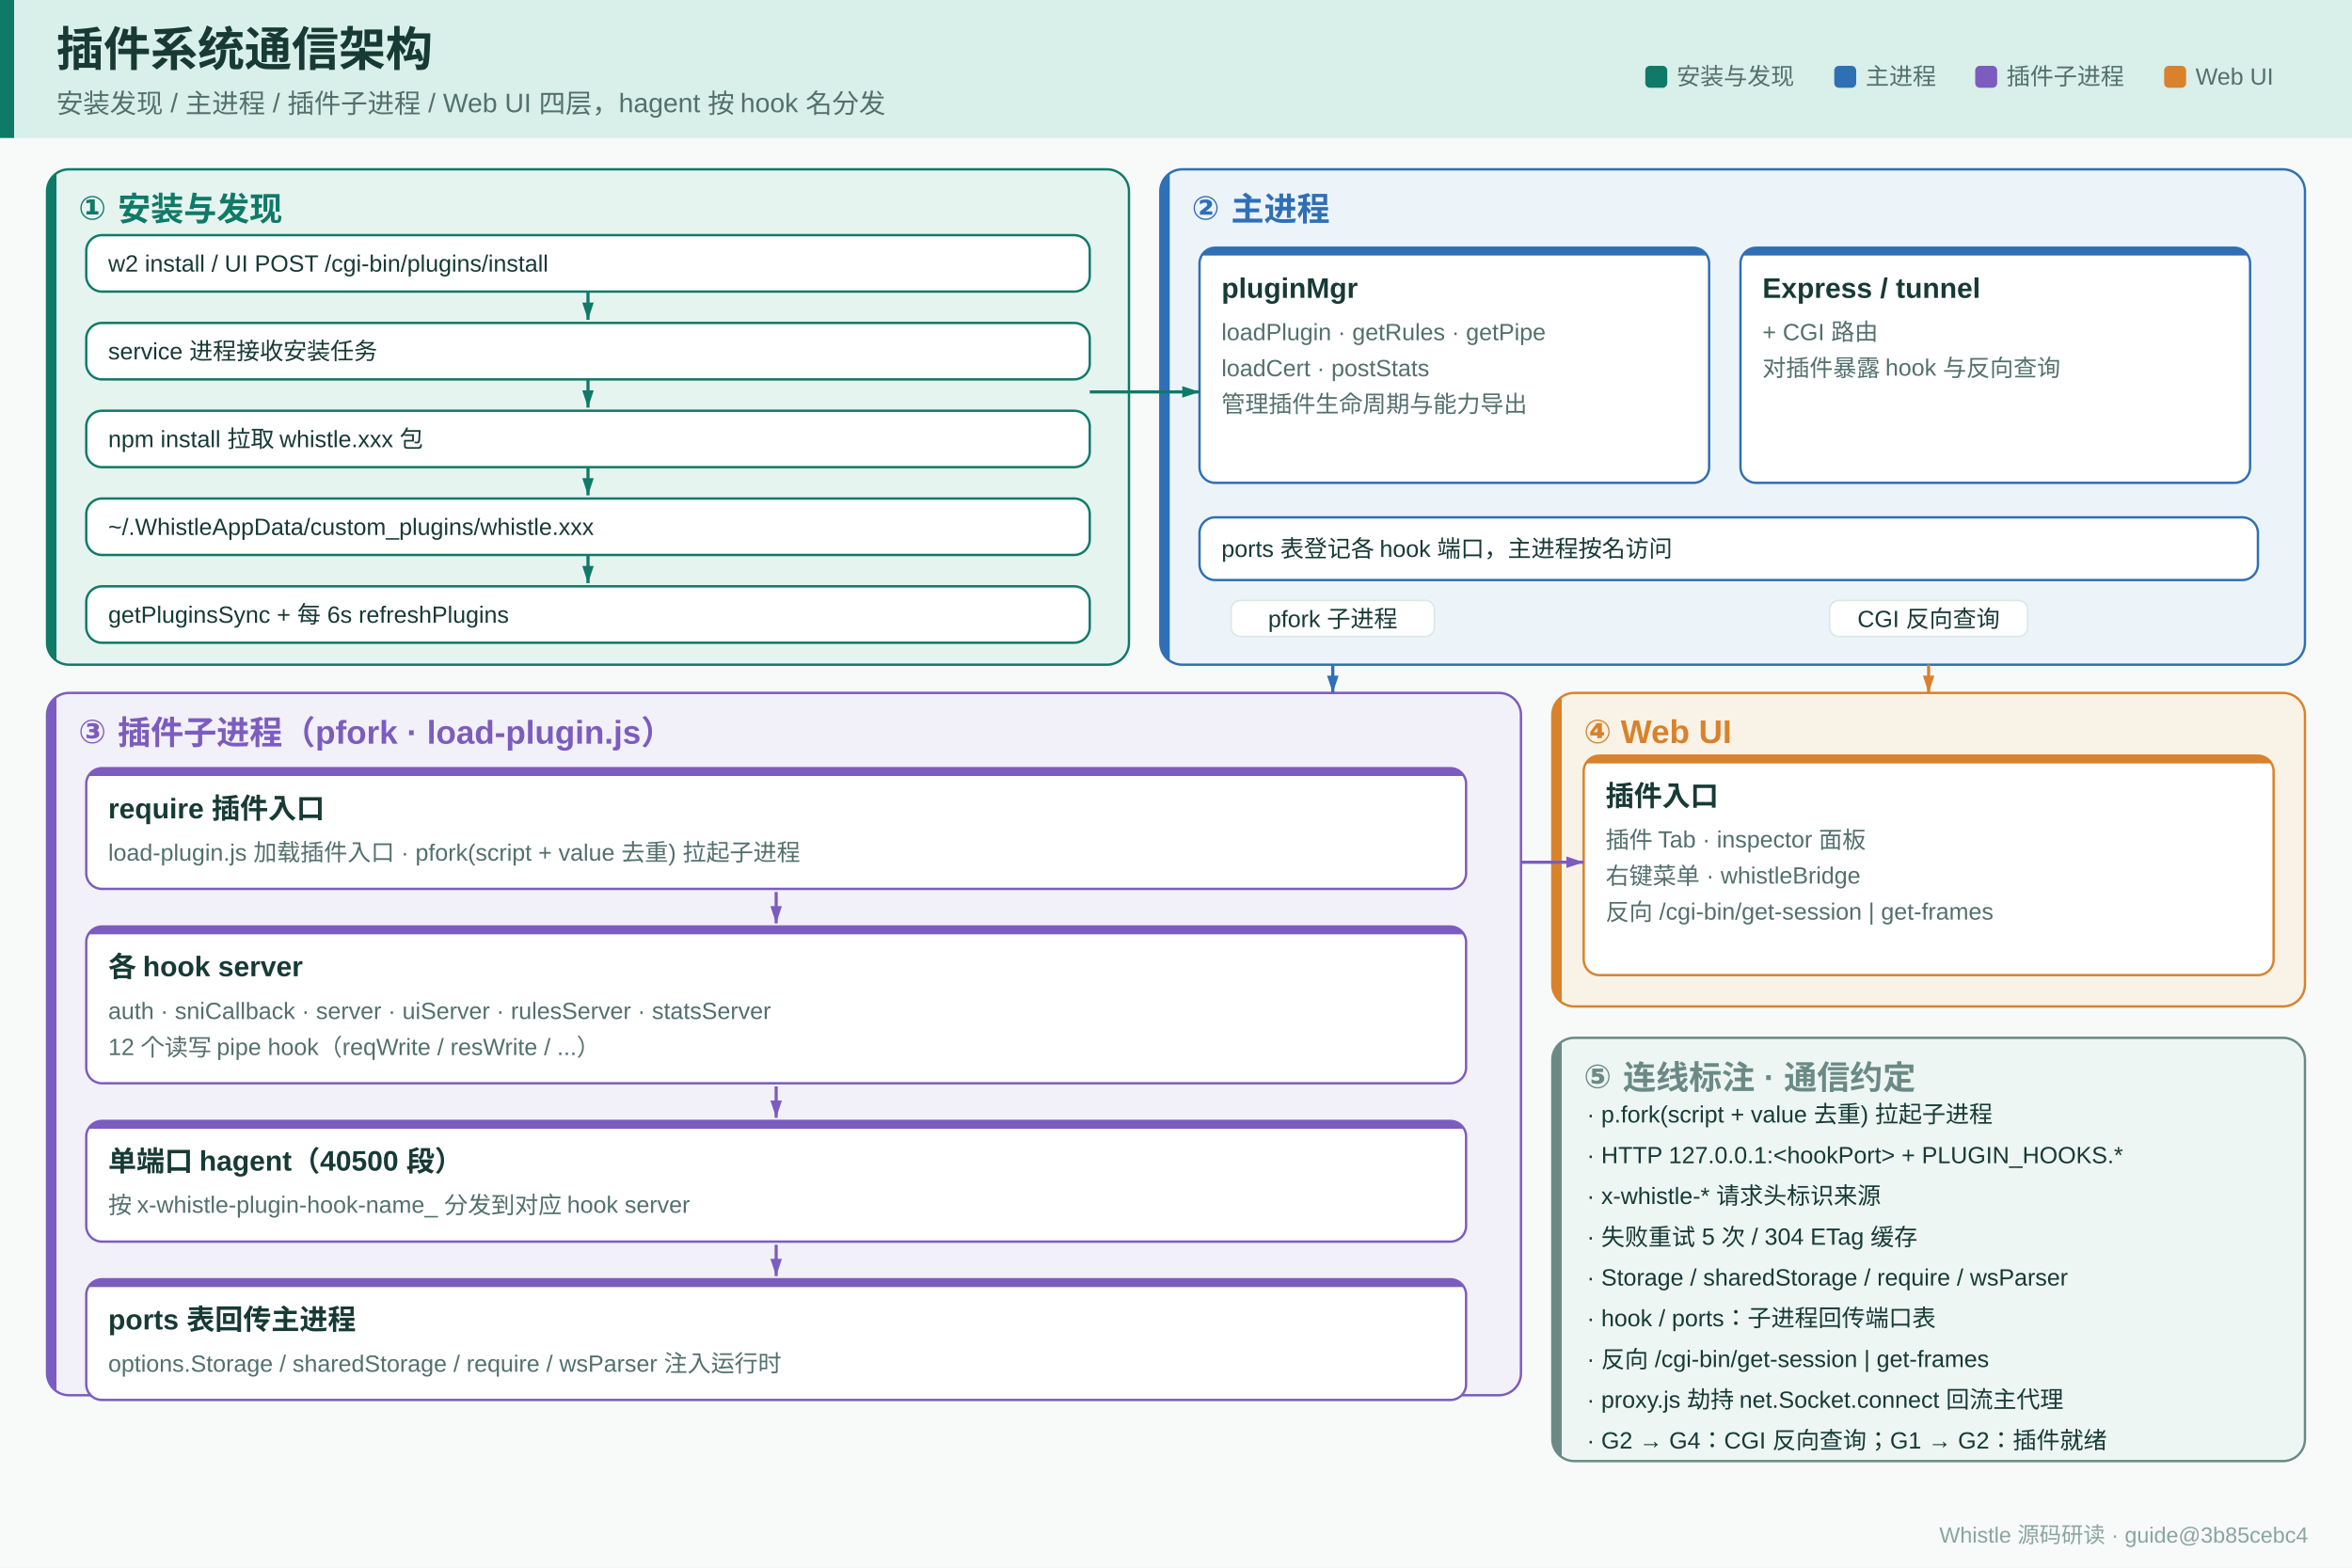
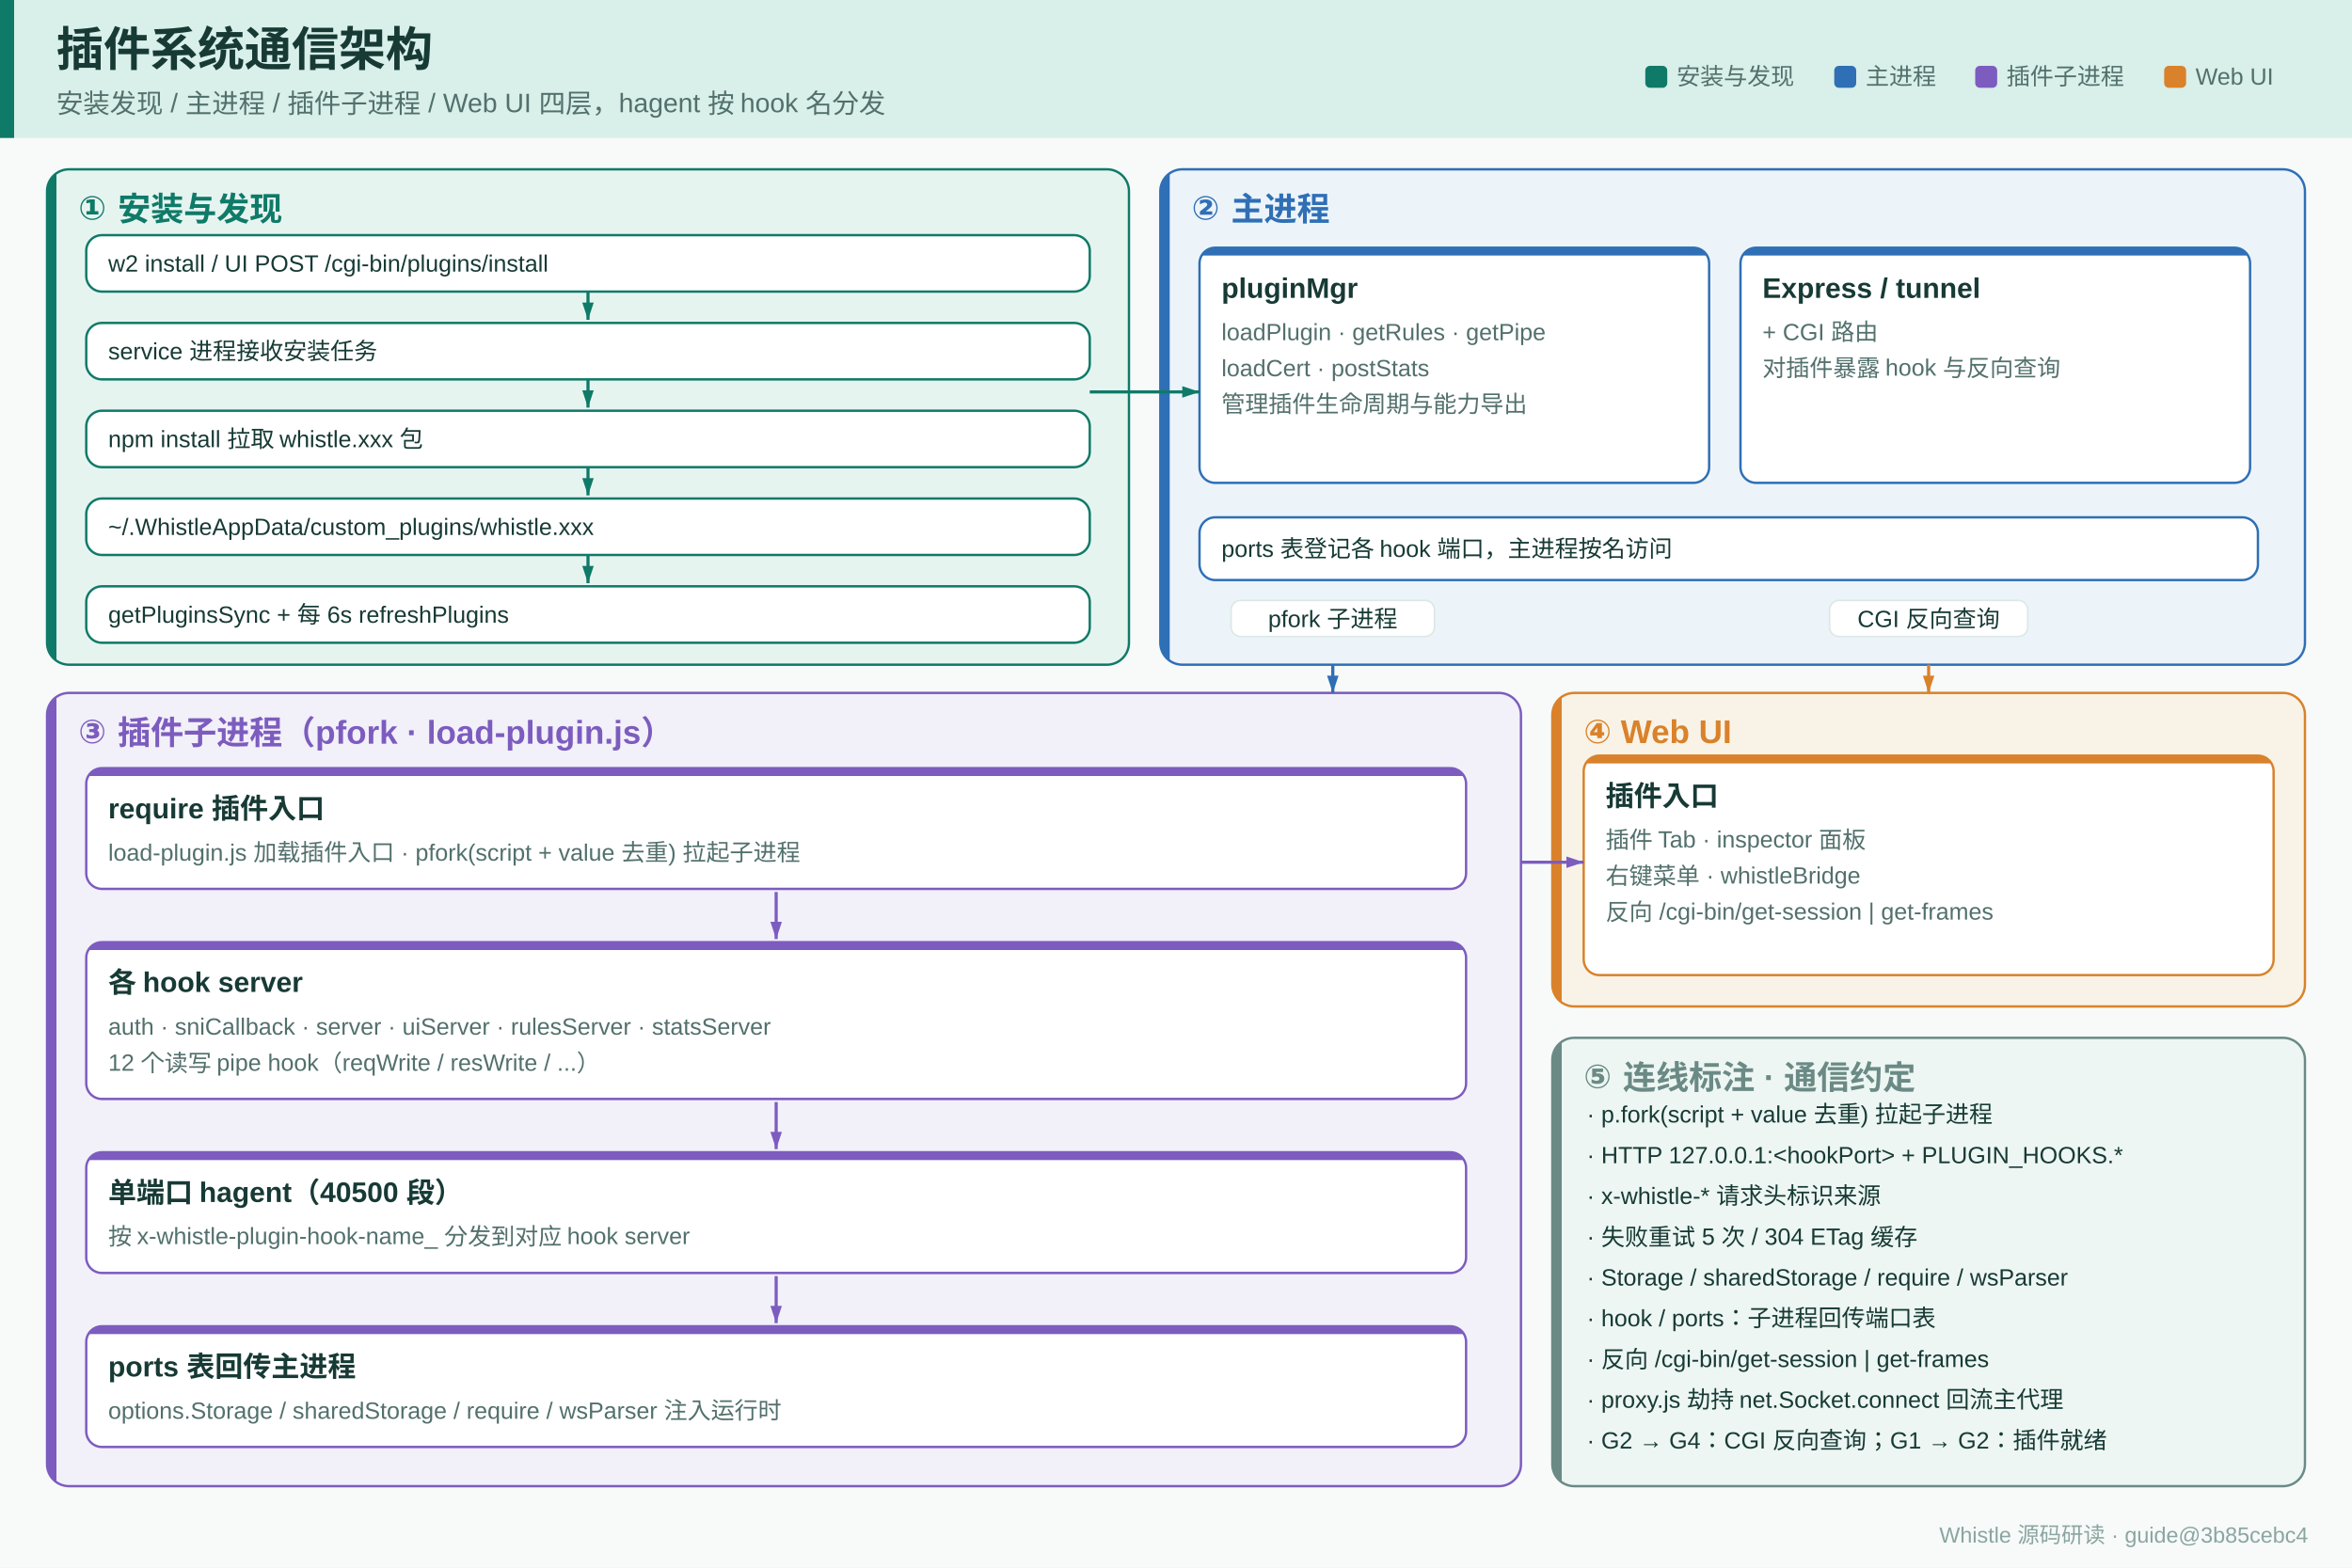
<svg xmlns="http://www.w3.org/2000/svg" width="1500" height="1000" viewBox="0 0 1500 1000">
  <rect width="100%" height="100%" fill="#f7faf9" />
  <defs>
    <marker id="arrow" viewBox="0 0 9 6" markerWidth="11" markerHeight="8" refX="9" refY="3" orient="auto" markerUnits="userSpaceOnUse">
      <path d="M0,0 L0,6 L9,3 z" fill="#52706c" />
    </marker>
    <marker id="arrow-teal" viewBox="0 0 9 6" markerWidth="11" markerHeight="8" refX="9" refY="3" orient="auto" markerUnits="userSpaceOnUse">
      <path d="M0,0 L0,6 L9,3 z" fill="#0f7a68" />
    </marker>
    <marker id="arrow-blue" viewBox="0 0 9 6" markerWidth="11" markerHeight="8" refX="9" refY="3" orient="auto" markerUnits="userSpaceOnUse">
      <path d="M0,0 L0,6 L9,3 z" fill="#2f6fb5" />
    </marker>
    <marker id="arrow-orange" viewBox="0 0 9 6" markerWidth="11" markerHeight="8" refX="9" refY="3" orient="auto" markerUnits="userSpaceOnUse">
      <path d="M0,0 L0,6 L9,3 z" fill="#d9822b" />
    </marker>
    <marker id="arrow-purple" viewBox="0 0 9 6" markerWidth="11" markerHeight="8" refX="9" refY="3" orient="auto" markerUnits="userSpaceOnUse">
      <path d="M0,0 L0,6 L9,3 z" fill="#7c5cbf" />
    </marker>
    <marker id="arrow-red" viewBox="0 0 9 6" markerWidth="11" markerHeight="8" refX="9" refY="3" orient="auto" markerUnits="userSpaceOnUse">
      <path d="M0,0 L0,6 L9,3 z" fill="#c0504d" />
    </marker>
    <marker id="arrow-gray" viewBox="0 0 9 6" markerWidth="11" markerHeight="8" refX="9" refY="3" orient="auto" markerUnits="userSpaceOnUse">
      <path d="M0,0 L0,6 L9,3 z" fill="#6b8a85" />
    </marker>
    <clipPath id="roundClip1">
      <rect x="30" y="108" width="690" height="316" rx="14" />
    </clipPath>
    <clipPath id="roundClip2">
      <rect x="740" y="108" width="730" height="316" rx="14" />
    </clipPath>
    <clipPath id="roundClip3">
      <rect x="765" y="158" width="325" height="150" rx="10" />
    </clipPath>
    <clipPath id="roundClip4">
      <rect x="1110" y="158" width="325" height="150" rx="10" />
    </clipPath>
    <clipPath id="roundClip5">
-       <rect x="30" y="442" width="940" height="448" rx="14" />
+       <rect x="30" y="442" width="940" height="506" rx="14" />
    </clipPath>
    <clipPath id="roundClip6">
      <rect x="55" y="490" width="880" height="77" rx="10" />
    </clipPath>
    <clipPath id="roundClip7">
-       <rect x="55" y="591" width="880" height="100" rx="10" />
+       <rect x="55" y="601" width="880" height="100" rx="10" />
    </clipPath>
    <clipPath id="roundClip8">
-       <rect x="55" y="715" width="880" height="77" rx="10" />
+       <rect x="55" y="735" width="880" height="77" rx="10" />
    </clipPath>
    <clipPath id="roundClip9">
-       <rect x="55" y="816" width="880" height="77" rx="10" />
+       <rect x="55" y="846" width="880" height="77" rx="10" />
    </clipPath>
    <clipPath id="roundClip10">
      <rect x="990" y="442" width="480" height="200" rx="14" />
    </clipPath>
    <clipPath id="roundClip11">
      <rect x="1010" y="482" width="440" height="140" rx="10" />
    </clipPath>
    <clipPath id="roundClip12">
-       <rect x="990" y="662" width="480" height="270" rx="14" />
+       <rect x="990" y="662" width="480" height="286" rx="14" />
    </clipPath>
  </defs>
  <rect x="0" y="0" width="1500" height="88" fill="#d9efe9" />
  <rect x="0" y="0" width="9" height="88" fill="#0f7a68" />
  <text x="36" y="42" font-family="PingFang SC, Microsoft YaHei, Helvetica Neue, Arial, sans-serif" font-size="30" fill="#173a35" text-anchor="start" font-weight="bold">插件系统通信架构</text>
  <text x="36" y="72" font-family="PingFang SC, Microsoft YaHei, Helvetica Neue, Arial, sans-serif" font-size="17" fill="#52706c" text-anchor="start" font-weight="normal">安装发现 / 主进程 / 插件子进程 / Web UI 四层，hagent 按 hook 名分发</text>
  <text x="1472" y="984" font-family="PingFang SC, Microsoft YaHei, Helvetica Neue, Arial, sans-serif" font-size="14" fill="#8aa5a0" text-anchor="end" font-weight="normal">Whistle 源码研读 · guide@3b85cebc4</text>
  <rect x="1049.3" y="42" width="14" height="14" rx="3" fill="#0f7a68" />
  <text x="1069.3" y="54" font-family="PingFang SC, Microsoft YaHei, Helvetica Neue, Arial, sans-serif" font-size="15" fill="#52706c" text-anchor="start" font-weight="normal">安装与发现</text>
  <rect x="1169.8" y="42" width="14" height="14" rx="3" fill="#2f6fb5" />
  <text x="1189.8" y="54" font-family="PingFang SC, Microsoft YaHei, Helvetica Neue, Arial, sans-serif" font-size="15" fill="#52706c" text-anchor="start" font-weight="normal">主进程</text>
  <rect x="1259.7" y="42" width="14" height="14" rx="3" fill="#7c5cbf" />
  <text x="1279.7" y="54" font-family="PingFang SC, Microsoft YaHei, Helvetica Neue, Arial, sans-serif" font-size="15" fill="#52706c" text-anchor="start" font-weight="normal">插件子进程</text>
  <rect x="1380.2" y="42" width="14" height="14" rx="3" fill="#d9822b" />
  <text x="1400.2" y="54" font-family="PingFang SC, Microsoft YaHei, Helvetica Neue, Arial, sans-serif" font-size="15" fill="#52706c" text-anchor="start" font-weight="normal">Web UI</text>
  <rect x="30" y="108" width="690" height="316" rx="14" fill="#d9efe9" stroke="#0f7a68" stroke-width="1.5" fill-opacity="0.55" />
  <rect x="30" y="108" width="6" height="316" rx="0" fill="#0f7a68" clip-path="url(#roundClip1)" />
  <text x="50" y="140" font-family="PingFang SC, Microsoft YaHei, Helvetica Neue, Arial, sans-serif" font-size="21" fill="#0f7a68" text-anchor="start" font-weight="bold">① 安装与发现</text>
  <rect x="55" y="150" width="640" height="36" rx="10" fill="#ffffff" stroke="#0f7a68" stroke-width="1.5" />
  <text x="69" y="173.25" font-family="PingFang SC, Microsoft YaHei, Helvetica Neue, Arial, sans-serif" font-size="15" fill="#173a35" text-anchor="start" font-weight="normal">w2 install / UI POST /cgi-bin/plugins/install</text>
  <line x1="375" y1="186" x2="375" y2="204" stroke="#0f7a68" stroke-width="2" fill="none" marker-end="url(#arrow-teal)" />
  <rect x="55" y="206" width="640" height="36" rx="10" fill="#ffffff" stroke="#0f7a68" stroke-width="1.5" />
  <text x="69" y="229.25" font-family="PingFang SC, Microsoft YaHei, Helvetica Neue, Arial, sans-serif" font-size="15" fill="#173a35" text-anchor="start" font-weight="normal">service 进程接收安装任务</text>
  <line x1="375" y1="242" x2="375" y2="260" stroke="#0f7a68" stroke-width="2" fill="none" marker-end="url(#arrow-teal)" />
  <rect x="55" y="262" width="640" height="36" rx="10" fill="#ffffff" stroke="#0f7a68" stroke-width="1.5" />
  <text x="69" y="285.25" font-family="PingFang SC, Microsoft YaHei, Helvetica Neue, Arial, sans-serif" font-size="15" fill="#173a35" text-anchor="start" font-weight="normal">npm install 拉取 whistle.xxx 包</text>
  <line x1="375" y1="298" x2="375" y2="316" stroke="#0f7a68" stroke-width="2" fill="none" marker-end="url(#arrow-teal)" />
  <rect x="55" y="318" width="640" height="36" rx="10" fill="#ffffff" stroke="#0f7a68" stroke-width="1.5" />
  <text x="69" y="341.25" font-family="PingFang SC, Microsoft YaHei, Helvetica Neue, Arial, sans-serif" font-size="15" fill="#173a35" text-anchor="start" font-weight="normal">~/.WhistleAppData/custom_plugins/whistle.xxx</text>
  <line x1="375" y1="354" x2="375" y2="372" stroke="#0f7a68" stroke-width="2" fill="none" marker-end="url(#arrow-teal)" />
  <rect x="55" y="374" width="640" height="36" rx="10" fill="#ffffff" stroke="#0f7a68" stroke-width="1.5" />
  <text x="69" y="397.25" font-family="PingFang SC, Microsoft YaHei, Helvetica Neue, Arial, sans-serif" font-size="15" fill="#173a35" text-anchor="start" font-weight="normal">getPluginsSync + 每 6s refreshPlugins</text>
  <rect x="740" y="108" width="730" height="316" rx="14" fill="#e4eefb" stroke="#2f6fb5" stroke-width="1.5" fill-opacity="0.55" />
  <rect x="740" y="108" width="6" height="316" rx="0" fill="#2f6fb5" clip-path="url(#roundClip2)" />
  <text x="760" y="140" font-family="PingFang SC, Microsoft YaHei, Helvetica Neue, Arial, sans-serif" font-size="21" fill="#2f6fb5" text-anchor="start" font-weight="bold">② 主进程</text>
  <rect x="765" y="158" width="325" height="150" rx="10" fill="#ffffff" stroke="#2f6fb5" stroke-width="1.5" />
  <rect x="765" y="158" width="325" height="5" rx="0" fill="#2f6fb5" clip-path="url(#roundClip3)" />
  <text x="779" y="190" font-family="PingFang SC, Microsoft YaHei, Helvetica Neue, Arial, sans-serif" font-size="18" fill="#173a35" text-anchor="start" font-weight="bold">pluginMgr</text>
  <text x="779" y="217" font-family="PingFang SC, Microsoft YaHei, Helvetica Neue, Arial, sans-serif" font-size="15" fill="#52706c" text-anchor="start" font-weight="normal">loadPlugin · getRules · getPipe</text>
  <text x="779" y="240" font-family="PingFang SC, Microsoft YaHei, Helvetica Neue, Arial, sans-serif" font-size="15" fill="#52706c" text-anchor="start" font-weight="normal">loadCert · postStats</text>
  <text x="779" y="263" font-family="PingFang SC, Microsoft YaHei, Helvetica Neue, Arial, sans-serif" font-size="15" fill="#52706c" text-anchor="start" font-weight="normal">管理插件生命周期与能力导出</text>
  <rect x="1110" y="158" width="325" height="150" rx="10" fill="#ffffff" stroke="#2f6fb5" stroke-width="1.5" />
  <rect x="1110" y="158" width="325" height="5" rx="0" fill="#2f6fb5" clip-path="url(#roundClip4)" />
  <text x="1124" y="190" font-family="PingFang SC, Microsoft YaHei, Helvetica Neue, Arial, sans-serif" font-size="18" fill="#173a35" text-anchor="start" font-weight="bold">Express / tunnel</text>
  <text x="1124" y="217" font-family="PingFang SC, Microsoft YaHei, Helvetica Neue, Arial, sans-serif" font-size="15" fill="#52706c" text-anchor="start" font-weight="normal">+ CGI 路由</text>
  <text x="1124" y="240" font-family="PingFang SC, Microsoft YaHei, Helvetica Neue, Arial, sans-serif" font-size="15" fill="#52706c" text-anchor="start" font-weight="normal">对插件暴露 hook 与反向查询</text>
  <rect x="765" y="330" width="675" height="40" rx="10" fill="#ffffff" stroke="#2f6fb5" stroke-width="1.5" />
  <text x="779" y="355.25" font-family="PingFang SC, Microsoft YaHei, Helvetica Neue, Arial, sans-serif" font-size="15" fill="#173a35" text-anchor="start" font-weight="normal">ports 表登记各 hook 端口，主进程按名访问</text>
-   <rect x="30" y="442" width="940" height="448" rx="14" fill="#eee7f8" stroke="#7c5cbf" stroke-width="1.5" fill-opacity="0.55" />
-   <rect x="30" y="442" width="6" height="448" rx="0" fill="#7c5cbf" clip-path="url(#roundClip5)" />
+   <rect x="30" y="442" width="940" height="506" rx="14" fill="#eee7f8" stroke="#7c5cbf" stroke-width="1.5" fill-opacity="0.55" />
+   <rect x="30" y="442" width="6" height="506" rx="0" fill="#7c5cbf" clip-path="url(#roundClip5)" />
  <text x="50" y="474" font-family="PingFang SC, Microsoft YaHei, Helvetica Neue, Arial, sans-serif" font-size="21" fill="#7c5cbf" text-anchor="start" font-weight="bold">③ 插件子进程（pfork · load-plugin.js）</text>
  <rect x="55" y="490" width="880" height="77" rx="10" fill="#ffffff" stroke="#7c5cbf" stroke-width="1.5" />
  <rect x="55" y="490" width="880" height="5" rx="0" fill="#7c5cbf" clip-path="url(#roundClip6)" />
  <text x="69" y="522" font-family="PingFang SC, Microsoft YaHei, Helvetica Neue, Arial, sans-serif" font-size="18" fill="#173a35" text-anchor="start" font-weight="bold">require 插件入口</text>
  <text x="69" y="549" font-family="PingFang SC, Microsoft YaHei, Helvetica Neue, Arial, sans-serif" font-size="15" fill="#52706c" text-anchor="start" font-weight="normal">load-plugin.js 加载插件入口 · pfork(script + value 去重) 拉起子进程</text>
-   <line x1="495" y1="569" x2="495" y2="589" stroke="#7c5cbf" stroke-width="2" fill="none" marker-end="url(#arrow-purple)" />
-   <rect x="55" y="591" width="880" height="100" rx="10" fill="#ffffff" stroke="#7c5cbf" stroke-width="1.5" />
-   <rect x="55" y="591" width="880" height="5" rx="0" fill="#7c5cbf" clip-path="url(#roundClip7)" />
-   <text x="69" y="623" font-family="PingFang SC, Microsoft YaHei, Helvetica Neue, Arial, sans-serif" font-size="18" fill="#173a35" text-anchor="start" font-weight="bold">各 hook server</text>
-   <text x="69" y="650" font-family="PingFang SC, Microsoft YaHei, Helvetica Neue, Arial, sans-serif" font-size="15" fill="#52706c" text-anchor="start" font-weight="normal">auth · sniCallback · server · uiServer · rulesServer · statsServer</text>
-   <text x="69" y="673" font-family="PingFang SC, Microsoft YaHei, Helvetica Neue, Arial, sans-serif" font-size="15" fill="#52706c" text-anchor="start" font-weight="normal">12 个读写 pipe hook（reqWrite / resWrite / ...）</text>
-   <line x1="495" y1="693" x2="495" y2="713" stroke="#7c5cbf" stroke-width="2" fill="none" marker-end="url(#arrow-purple)" />
-   <rect x="55" y="715" width="880" height="77" rx="10" fill="#ffffff" stroke="#7c5cbf" stroke-width="1.5" />
-   <rect x="55" y="715" width="880" height="5" rx="0" fill="#7c5cbf" clip-path="url(#roundClip8)" />
-   <text x="69" y="747" font-family="PingFang SC, Microsoft YaHei, Helvetica Neue, Arial, sans-serif" font-size="18" fill="#173a35" text-anchor="start" font-weight="bold">单端口 hagent（40500 段）</text>
-   <text x="69" y="774" font-family="PingFang SC, Microsoft YaHei, Helvetica Neue, Arial, sans-serif" font-size="15" fill="#52706c" text-anchor="start" font-weight="normal">按 x-whistle-plugin-hook-name_ 分发到对应 hook server</text>
-   <line x1="495" y1="794" x2="495" y2="814" stroke="#7c5cbf" stroke-width="2" fill="none" marker-end="url(#arrow-purple)" />
-   <rect x="55" y="816" width="880" height="77" rx="10" fill="#ffffff" stroke="#7c5cbf" stroke-width="1.5" />
-   <rect x="55" y="816" width="880" height="5" rx="0" fill="#7c5cbf" clip-path="url(#roundClip9)" />
-   <text x="69" y="848" font-family="PingFang SC, Microsoft YaHei, Helvetica Neue, Arial, sans-serif" font-size="18" fill="#173a35" text-anchor="start" font-weight="bold">ports 表回传主进程</text>
-   <text x="69" y="875" font-family="PingFang SC, Microsoft YaHei, Helvetica Neue, Arial, sans-serif" font-size="15" fill="#52706c" text-anchor="start" font-weight="normal">options.Storage / sharedStorage / require / wsParser 注入运行时</text>
+   <line x1="495" y1="569" x2="495" y2="599" stroke="#7c5cbf" stroke-width="2" fill="none" marker-end="url(#arrow-purple)" />
+   <rect x="55" y="601" width="880" height="100" rx="10" fill="#ffffff" stroke="#7c5cbf" stroke-width="1.5" />
+   <rect x="55" y="601" width="880" height="5" rx="0" fill="#7c5cbf" clip-path="url(#roundClip7)" />
+   <text x="69" y="633" font-family="PingFang SC, Microsoft YaHei, Helvetica Neue, Arial, sans-serif" font-size="18" fill="#173a35" text-anchor="start" font-weight="bold">各 hook server</text>
+   <text x="69" y="660" font-family="PingFang SC, Microsoft YaHei, Helvetica Neue, Arial, sans-serif" font-size="15" fill="#52706c" text-anchor="start" font-weight="normal">auth · sniCallback · server · uiServer · rulesServer · statsServer</text>
+   <text x="69" y="683" font-family="PingFang SC, Microsoft YaHei, Helvetica Neue, Arial, sans-serif" font-size="15" fill="#52706c" text-anchor="start" font-weight="normal">12 个读写 pipe hook（reqWrite / resWrite / ...）</text>
+   <line x1="495" y1="703" x2="495" y2="733" stroke="#7c5cbf" stroke-width="2" fill="none" marker-end="url(#arrow-purple)" />
+   <rect x="55" y="735" width="880" height="77" rx="10" fill="#ffffff" stroke="#7c5cbf" stroke-width="1.5" />
+   <rect x="55" y="735" width="880" height="5" rx="0" fill="#7c5cbf" clip-path="url(#roundClip8)" />
+   <text x="69" y="767" font-family="PingFang SC, Microsoft YaHei, Helvetica Neue, Arial, sans-serif" font-size="18" fill="#173a35" text-anchor="start" font-weight="bold">单端口 hagent（40500 段）</text>
+   <text x="69" y="794" font-family="PingFang SC, Microsoft YaHei, Helvetica Neue, Arial, sans-serif" font-size="15" fill="#52706c" text-anchor="start" font-weight="normal">按 x-whistle-plugin-hook-name_ 分发到对应 hook server</text>
+   <line x1="495" y1="814" x2="495" y2="844" stroke="#7c5cbf" stroke-width="2" fill="none" marker-end="url(#arrow-purple)" />
+   <rect x="55" y="846" width="880" height="77" rx="10" fill="#ffffff" stroke="#7c5cbf" stroke-width="1.5" />
+   <rect x="55" y="846" width="880" height="5" rx="0" fill="#7c5cbf" clip-path="url(#roundClip9)" />
+   <text x="69" y="878" font-family="PingFang SC, Microsoft YaHei, Helvetica Neue, Arial, sans-serif" font-size="18" fill="#173a35" text-anchor="start" font-weight="bold">ports 表回传主进程</text>
+   <text x="69" y="905" font-family="PingFang SC, Microsoft YaHei, Helvetica Neue, Arial, sans-serif" font-size="15" fill="#52706c" text-anchor="start" font-weight="normal">options.Storage / sharedStorage / require / wsParser 注入运行时</text>
  <rect x="990" y="442" width="480" height="200" rx="14" fill="#fbecd9" stroke="#d9822b" stroke-width="1.5" fill-opacity="0.55" />
  <rect x="990" y="442" width="6" height="200" rx="0" fill="#d9822b" clip-path="url(#roundClip10)" />
  <text x="1010" y="474" font-family="PingFang SC, Microsoft YaHei, Helvetica Neue, Arial, sans-serif" font-size="21" fill="#d9822b" text-anchor="start" font-weight="bold">④ Web UI</text>
  <rect x="1010" y="482" width="440" height="140" rx="10" fill="#ffffff" stroke="#d9822b" stroke-width="1.5" />
  <rect x="1010" y="482" width="440" height="5" rx="0" fill="#d9822b" clip-path="url(#roundClip11)" />
  <text x="1024" y="514" font-family="PingFang SC, Microsoft YaHei, Helvetica Neue, Arial, sans-serif" font-size="18" fill="#173a35" text-anchor="start" font-weight="bold">插件入口</text>
  <text x="1024" y="541" font-family="PingFang SC, Microsoft YaHei, Helvetica Neue, Arial, sans-serif" font-size="15" fill="#52706c" text-anchor="start" font-weight="normal">插件 Tab · inspector 面板</text>
  <text x="1024" y="564" font-family="PingFang SC, Microsoft YaHei, Helvetica Neue, Arial, sans-serif" font-size="15" fill="#52706c" text-anchor="start" font-weight="normal">右键菜单 · whistleBridge</text>
  <text x="1024" y="587" font-family="PingFang SC, Microsoft YaHei, Helvetica Neue, Arial, sans-serif" font-size="15" fill="#52706c" text-anchor="start" font-weight="normal">反向 /cgi-bin/get-session | get-frames</text>
-   <rect x="990" y="662" width="480" height="270" rx="14" fill="#e8f4f0" stroke="#6b8a85" stroke-width="1.5" fill-opacity="0.7" />
-   <rect x="990" y="662" width="6" height="270" rx="0" fill="#6b8a85" clip-path="url(#roundClip12)" />
+   <rect x="990" y="662" width="480" height="286" rx="14" fill="#e8f4f0" stroke="#6b8a85" stroke-width="1.5" fill-opacity="0.7" />
+   <rect x="990" y="662" width="6" height="286" rx="0" fill="#6b8a85" clip-path="url(#roundClip12)" />
  <text x="1010" y="694" font-family="PingFang SC, Microsoft YaHei, Helvetica Neue, Arial, sans-serif" font-size="21" fill="#6b8a85" text-anchor="start" font-weight="bold">⑤ 连线标注 · 通信约定</text>
  <text x="1012" y="716" font-family="PingFang SC, Microsoft YaHei, Helvetica Neue, Arial, sans-serif" font-size="15" fill="#173a35" text-anchor="start" font-weight="normal">· p.fork(script + value 去重) 拉起子进程</text>
  <text x="1012" y="742" font-family="PingFang SC, Microsoft YaHei, Helvetica Neue, Arial, sans-serif" font-size="15" fill="#173a35" text-anchor="start" font-weight="normal">· HTTP 127.0.0.1:&lt;hookPort&gt; + PLUGIN_HOOKS.*</text>
  <text x="1012" y="768" font-family="PingFang SC, Microsoft YaHei, Helvetica Neue, Arial, sans-serif" font-size="15" fill="#173a35" text-anchor="start" font-weight="normal">· x-whistle-* 请求头标识来源</text>
  <text x="1012" y="794" font-family="PingFang SC, Microsoft YaHei, Helvetica Neue, Arial, sans-serif" font-size="15" fill="#173a35" text-anchor="start" font-weight="normal">· 失败重试 5 次 / 304 ETag 缓存</text>
  <text x="1012" y="820" font-family="PingFang SC, Microsoft YaHei, Helvetica Neue, Arial, sans-serif" font-size="15" fill="#173a35" text-anchor="start" font-weight="normal">· Storage / sharedStorage / require / wsParser</text>
  <text x="1012" y="846" font-family="PingFang SC, Microsoft YaHei, Helvetica Neue, Arial, sans-serif" font-size="15" fill="#173a35" text-anchor="start" font-weight="normal">· hook / ports：子进程回传端口表</text>
  <text x="1012" y="872" font-family="PingFang SC, Microsoft YaHei, Helvetica Neue, Arial, sans-serif" font-size="15" fill="#173a35" text-anchor="start" font-weight="normal">· 反向 /cgi-bin/get-session | get-frames</text>
  <text x="1012" y="898" font-family="PingFang SC, Microsoft YaHei, Helvetica Neue, Arial, sans-serif" font-size="15" fill="#173a35" text-anchor="start" font-weight="normal">· proxy.js 劫持 net.Socket.connect 回流主代理</text>
  <text x="1012" y="924" font-family="PingFang SC, Microsoft YaHei, Helvetica Neue, Arial, sans-serif" font-size="15" fill="#173a35" text-anchor="start" font-weight="normal">· G2 → G4：CGI 反向查询；G1 → G2：插件就绪</text>
  <line x1="695" y1="250" x2="765" y2="250" stroke="#0f7a68" stroke-width="2" fill="none" marker-end="url(#arrow-teal)" />
  <line x1="850" y1="424" x2="850" y2="442" stroke="#2f6fb5" stroke-width="2" fill="none" marker-end="url(#arrow-blue)" />
  <rect x="785.15" y="383" width="129.7" height="23" rx="6" fill="#ffffff" stroke="#dbe8e4" stroke-width="1" />
  <text x="850" y="400" font-family="PingFang SC, Microsoft YaHei, Helvetica Neue, Arial, sans-serif" font-size="15" fill="#173a35" text-anchor="middle" font-weight="normal">pfork 子进程</text>
  <line x1="970" y1="550" x2="1010" y2="550" stroke="#7c5cbf" stroke-width="2" fill="none" marker-end="url(#arrow-purple)" />
  <line x1="1230" y1="424" x2="1230" y2="442" stroke="#d9822b" stroke-width="2" fill="none" marker-end="url(#arrow-orange)" />
  <rect x="1166.8" y="383" width="126.4" height="23" rx="6" fill="#ffffff" stroke="#dbe8e4" stroke-width="1" />
  <text x="1230" y="400" font-family="PingFang SC, Microsoft YaHei, Helvetica Neue, Arial, sans-serif" font-size="15" fill="#173a35" text-anchor="middle" font-weight="normal">CGI 反向查询</text>
</svg>
